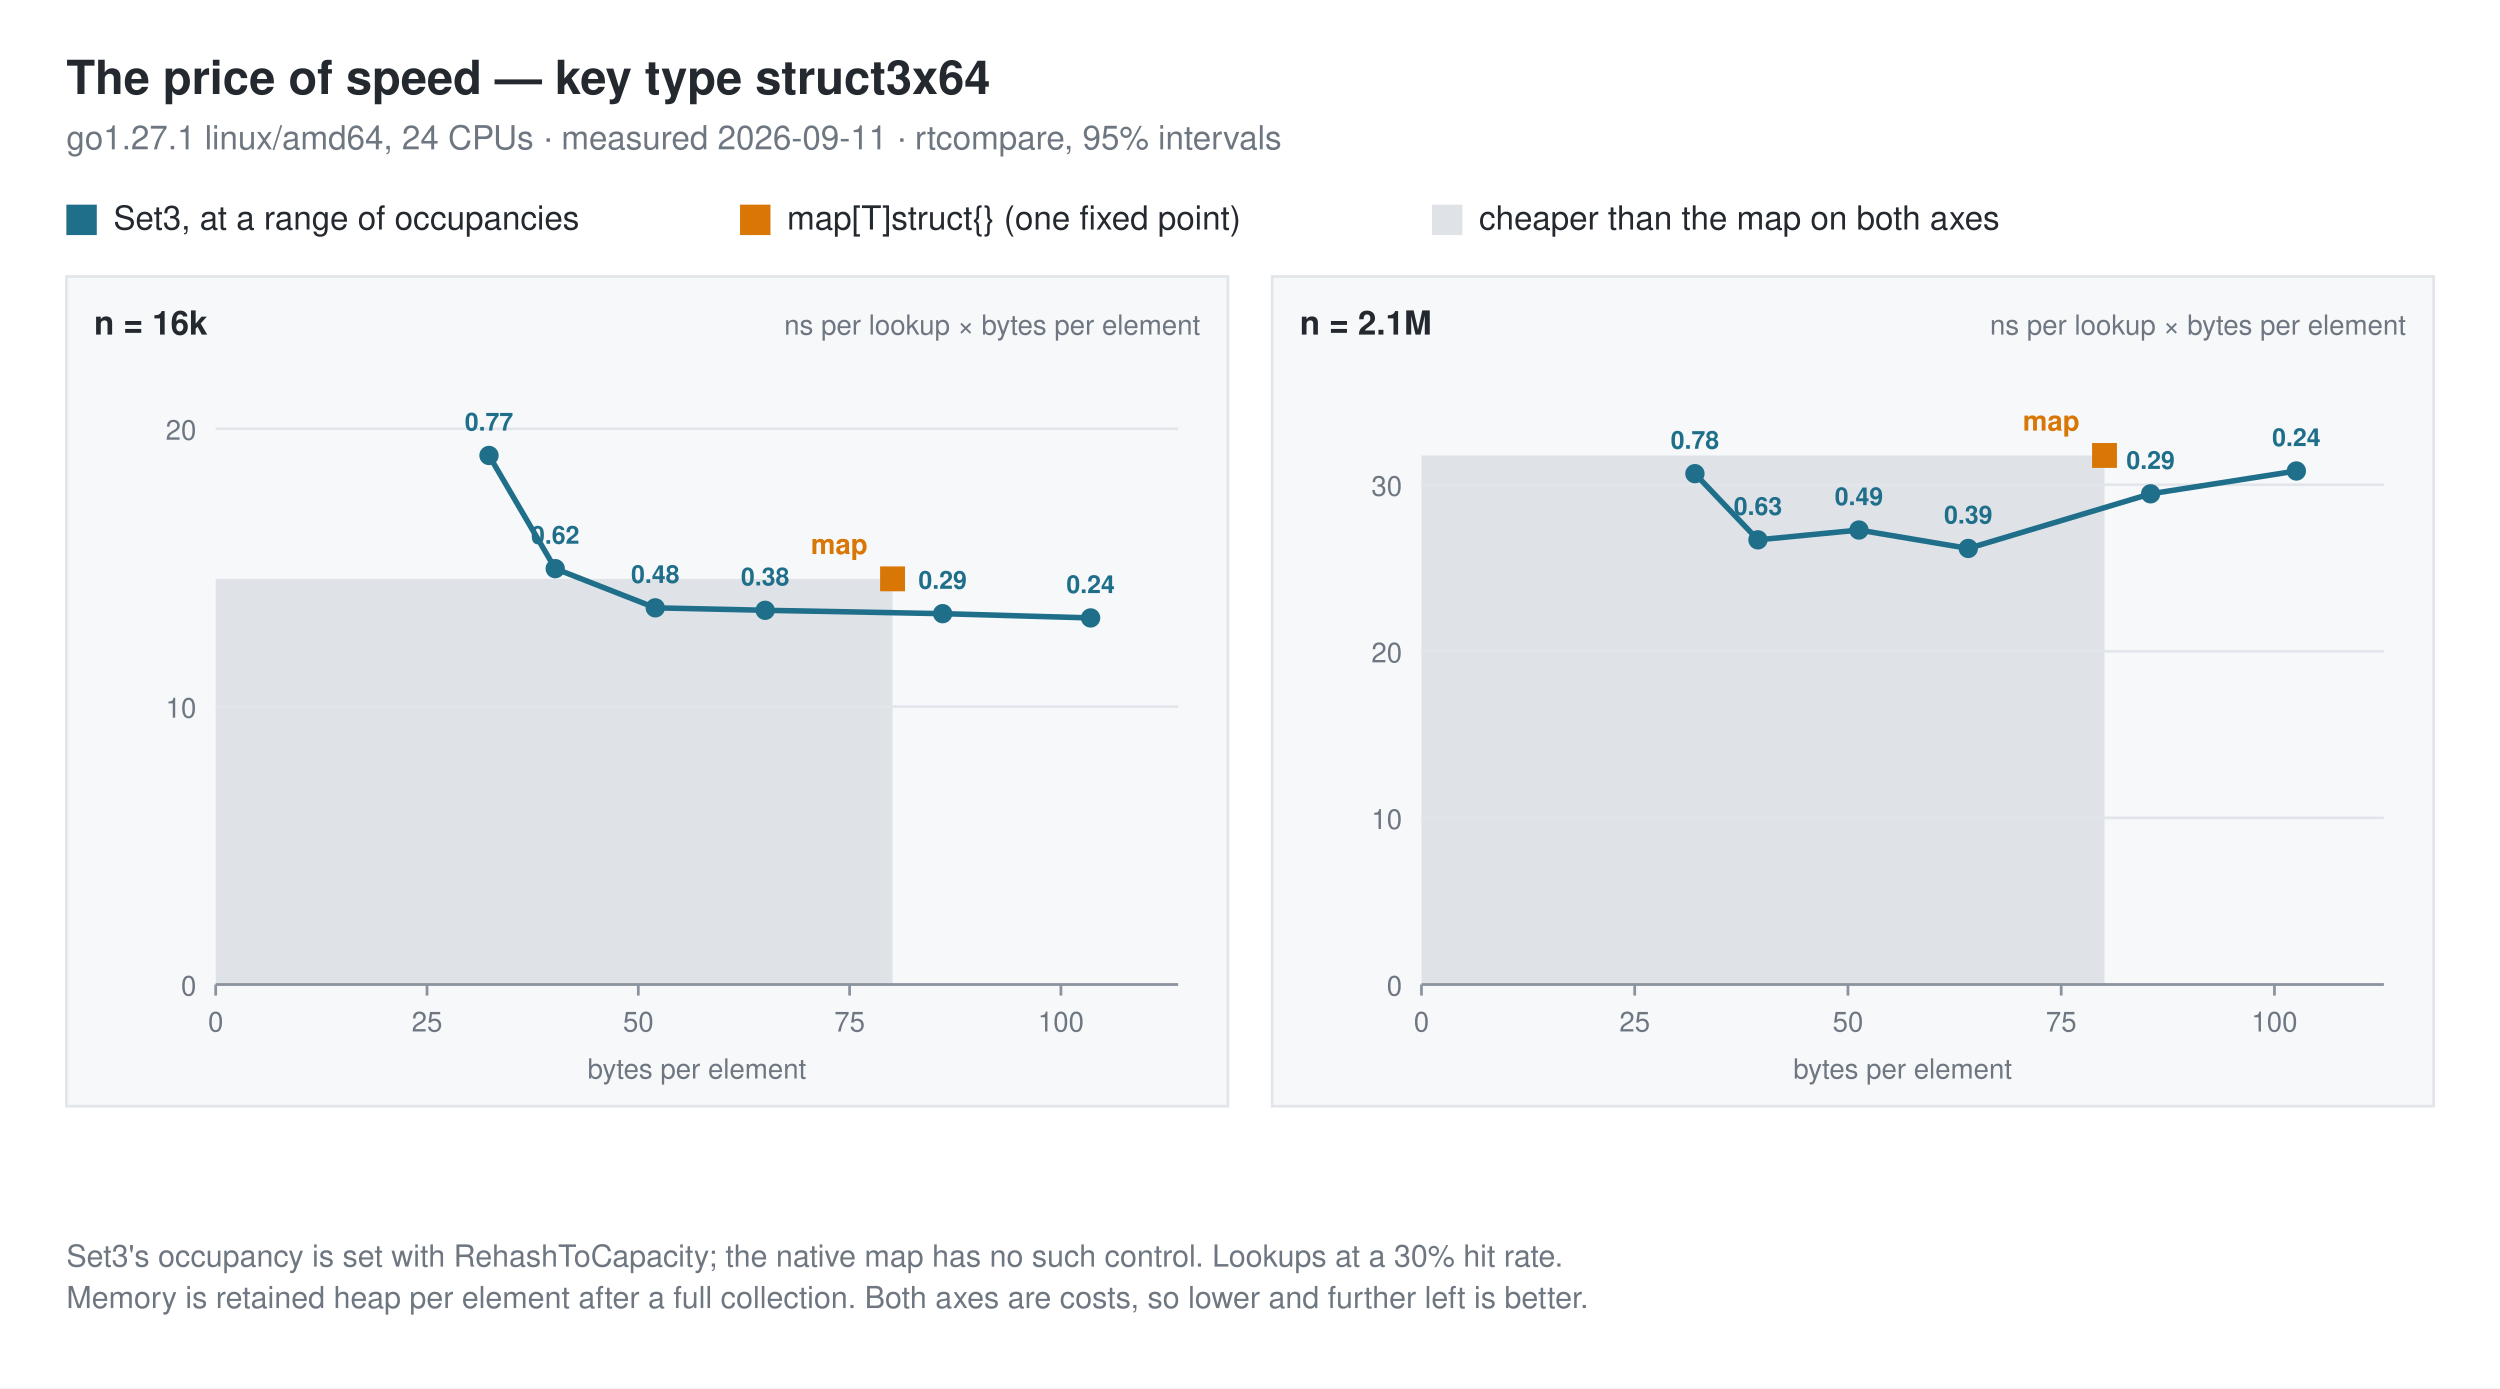
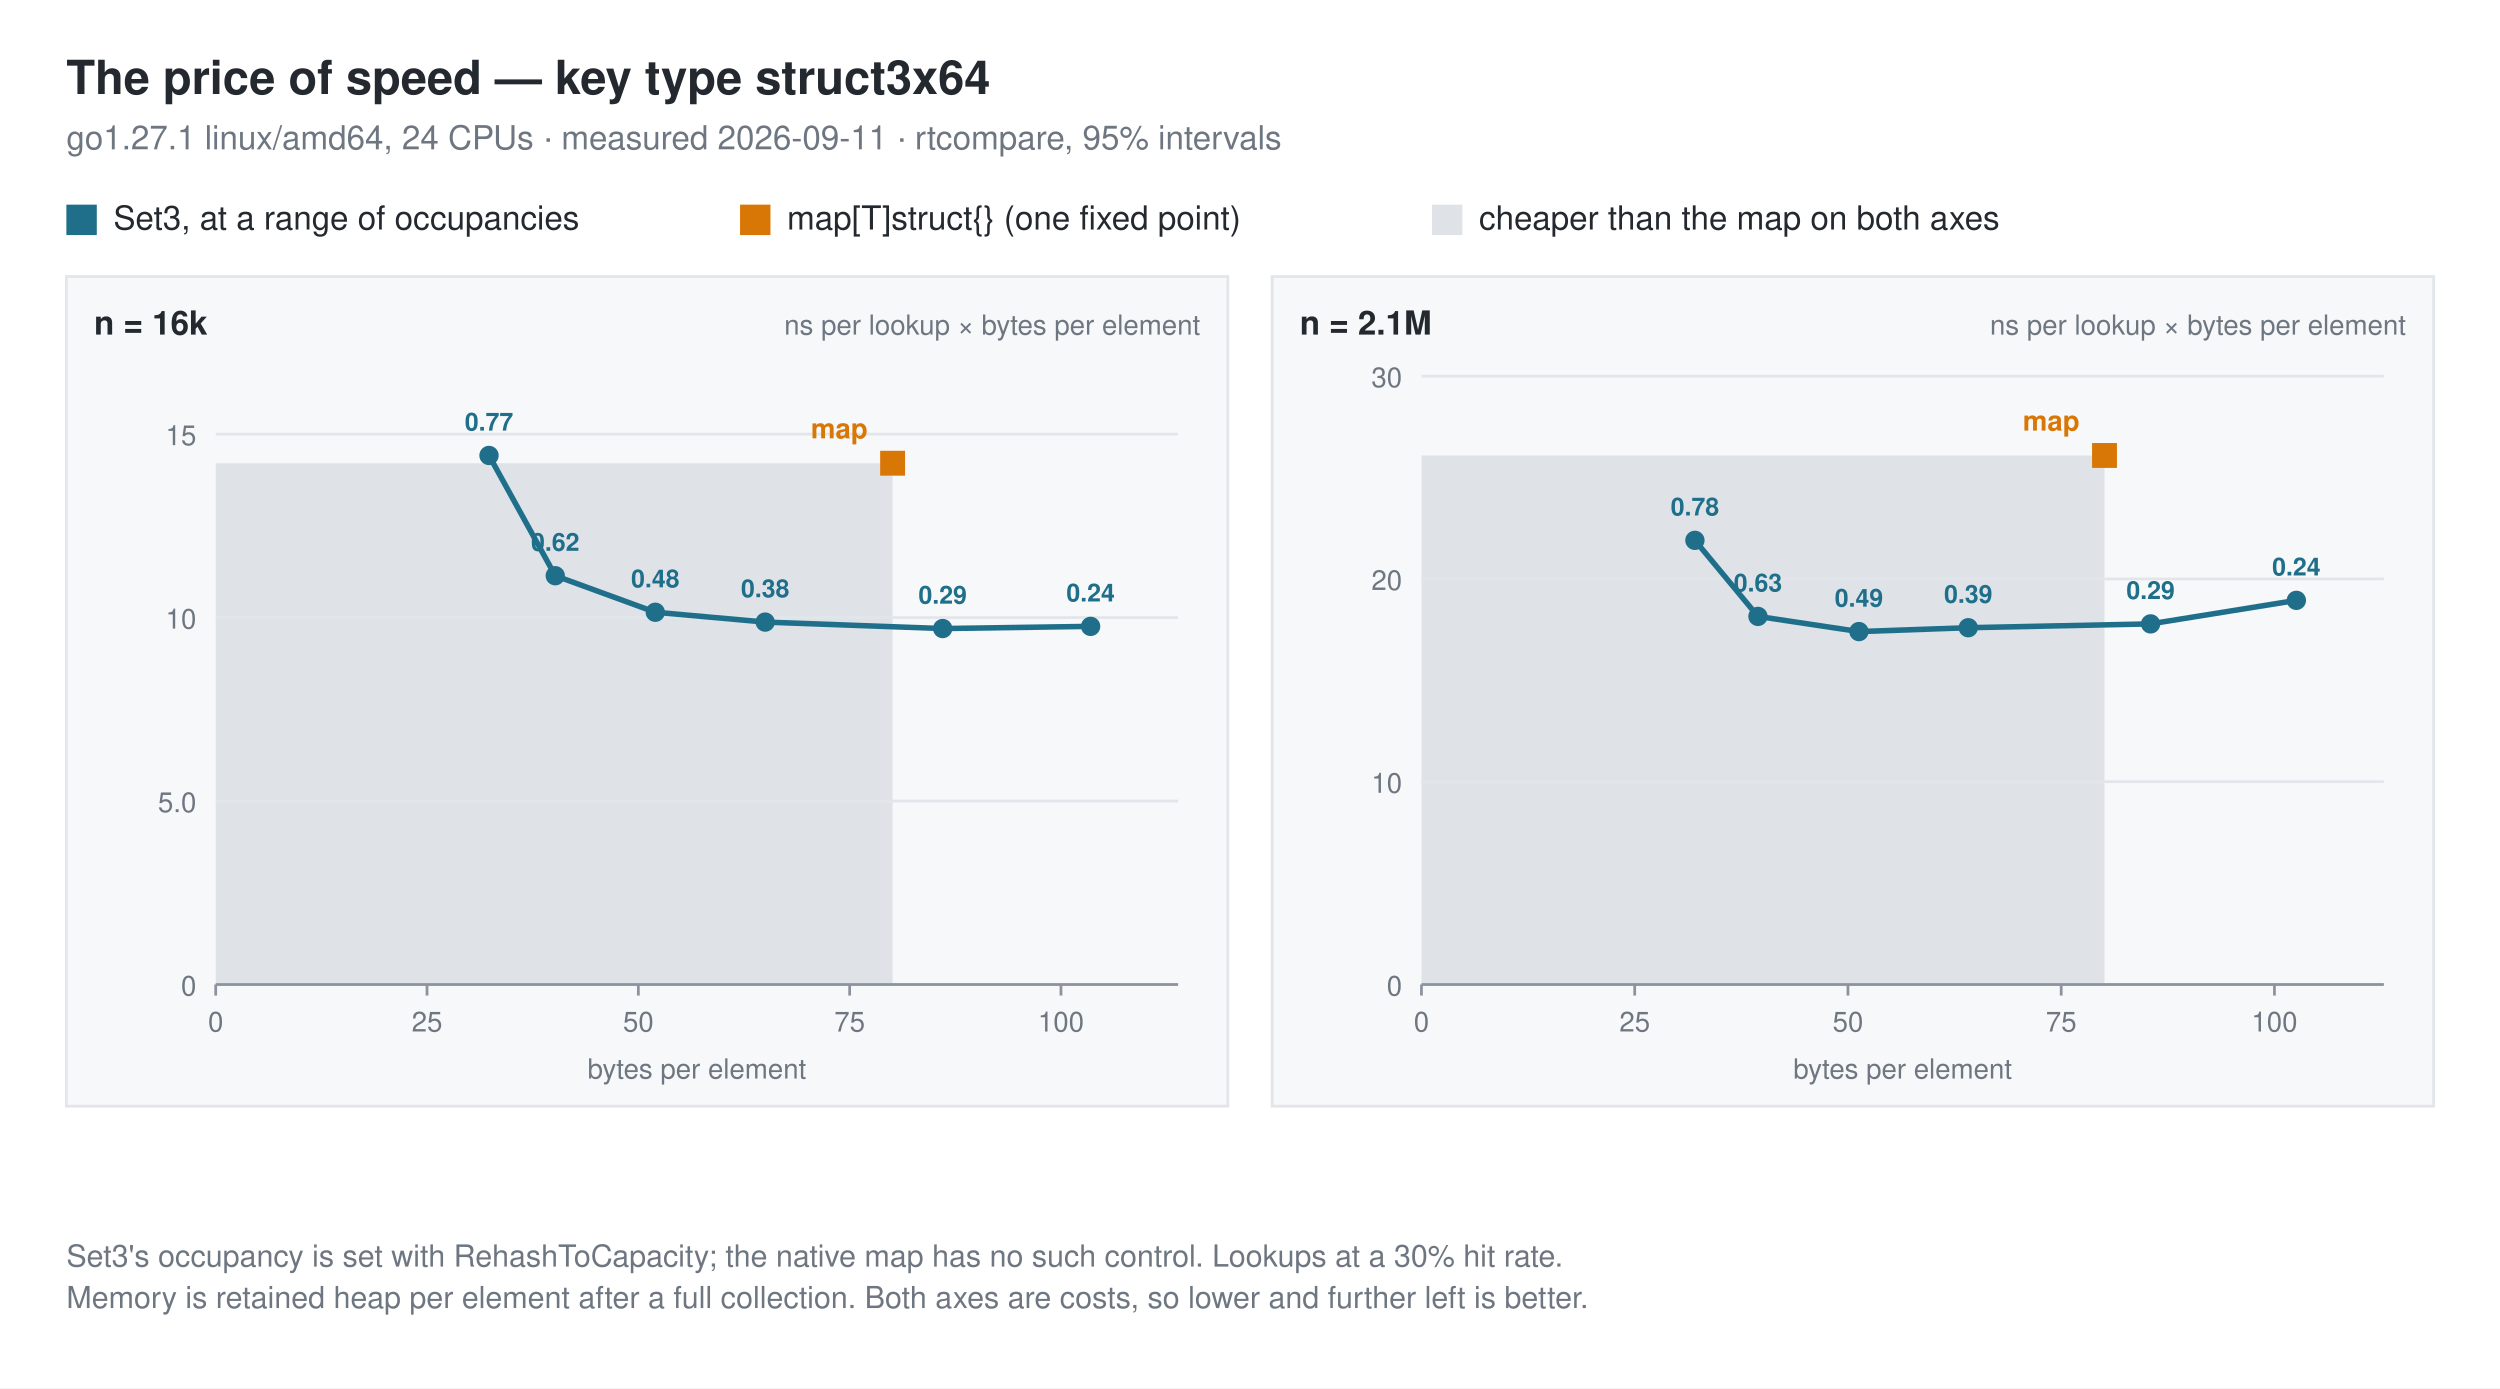
<svg xmlns="http://www.w3.org/2000/svg" width="904" height="502" viewBox="0 0 904 502" font-family="-apple-system, BlinkMacSystemFont, 'Segoe UI', Helvetica, Arial, sans-serif">
  <rect x="0" y="0" width="904" height="502" fill="#ffffff" />
  <text x="24" y="34" font-size="17" fill="#24292f" text-anchor="start" font-weight="600">The price of speed — key type struct3x64</text>
  <text x="24" y="54" font-size="12" fill="#6e7781" text-anchor="start" font-weight="400">go1.27.1 linux/amd64, 24 CPUs · measured 2026-09-11 · rtcompare, 95% intervals</text>
  <rect x="24" y="74" width="11" height="11" fill="#1f6f8b" />
  <text x="41" y="83" font-size="12" fill="#24292f" text-anchor="start" font-weight="400">Set3, at a range of occupancies</text>
  <rect x="267.6" y="74" width="11" height="11" fill="#d97706" />
  <text x="284.6" y="83" font-size="12" fill="#24292f" text-anchor="start" font-weight="400">map[T]struct{} (one fixed point)</text>
  <rect x="517.8" y="74" width="11" height="11" fill="#dfe3e8" />
  <text x="534.8" y="83" font-size="12" fill="#24292f" text-anchor="start" font-weight="400">cheaper than the map on both axes</text>
  <rect x="24" y="100" width="420" height="300" fill="#f7f8fa" stroke="#e2e6ea" stroke-width="1" />
  <text x="34" y="121" font-size="12" fill="#24292f" text-anchor="start" font-weight="600">n = 16k</text>
  <text x="434" y="121" font-size="10" fill="#6e7781" text-anchor="end" font-weight="400">ns per lookup  ×  bytes per element</text>
-   <rect x="78" y="209.316" width="244.749" height="146.684" fill="#dfe3e8" />
+   <rect x="78" y="167.505" width="244.766" height="188.495" fill="#dfe3e8" />
  <line x1="78" y1="356" x2="426" y2="356" stroke="#e2e6ea" stroke-width="1" />
  <text x="71" y="360" font-size="10" fill="#6e7781" text-anchor="end" font-weight="400">0</text>
-   <line x1="78" y1="255.514" x2="426" y2="255.514" stroke="#e2e6ea" stroke-width="1" />
-   <text x="71" y="259.514" font-size="10" fill="#6e7781" text-anchor="end" font-weight="400">10</text>
-   <line x1="78" y1="155.028" x2="426" y2="155.028" stroke="#e2e6ea" stroke-width="1" />
-   <text x="71" y="159.028" font-size="10" fill="#6e7781" text-anchor="end" font-weight="400">20</text>
+   <line x1="78" y1="289.656" x2="426" y2="289.656" stroke="#e2e6ea" stroke-width="1" />
+   <text x="71" y="293.656" font-size="10" fill="#6e7781" text-anchor="end" font-weight="400">5.0</text>
+   <line x1="78" y1="223.312" x2="426" y2="223.312" stroke="#e2e6ea" stroke-width="1" />
+   <text x="71" y="227.312" font-size="10" fill="#6e7781" text-anchor="end" font-weight="400">10</text>
+   <line x1="78" y1="156.968" x2="426" y2="156.968" stroke="#e2e6ea" stroke-width="1" />
+   <text x="71" y="160.968" font-size="10" fill="#6e7781" text-anchor="end" font-weight="400">15</text>
  <line x1="78" y1="356" x2="78" y2="360" stroke="#8b949e" stroke-width="1" />
  <text x="78" y="373" font-size="10" fill="#6e7781" text-anchor="middle" font-weight="400">0</text>
-   <line x1="154.407" y1="356" x2="154.407" y2="360" stroke="#8b949e" stroke-width="1" />
-   <text x="154.407" y="373" font-size="10" fill="#6e7781" text-anchor="middle" font-weight="400">25</text>
-   <line x1="230.813" y1="356" x2="230.813" y2="360" stroke="#8b949e" stroke-width="1" />
-   <text x="230.813" y="373" font-size="10" fill="#6e7781" text-anchor="middle" font-weight="400">50</text>
-   <line x1="307.22" y1="356" x2="307.22" y2="360" stroke="#8b949e" stroke-width="1" />
-   <text x="307.22" y="373" font-size="10" fill="#6e7781" text-anchor="middle" font-weight="400">75</text>
-   <line x1="383.627" y1="356" x2="383.627" y2="360" stroke="#8b949e" stroke-width="1" />
-   <text x="383.627" y="373" font-size="10" fill="#6e7781" text-anchor="middle" font-weight="400">100</text>
+   <line x1="154.412" y1="356" x2="154.412" y2="360" stroke="#8b949e" stroke-width="1" />
+   <text x="154.412" y="373" font-size="10" fill="#6e7781" text-anchor="middle" font-weight="400">25</text>
+   <line x1="230.824" y1="356" x2="230.824" y2="360" stroke="#8b949e" stroke-width="1" />
+   <text x="230.824" y="373" font-size="10" fill="#6e7781" text-anchor="middle" font-weight="400">50</text>
+   <line x1="307.236" y1="356" x2="307.236" y2="360" stroke="#8b949e" stroke-width="1" />
+   <text x="307.236" y="373" font-size="10" fill="#6e7781" text-anchor="middle" font-weight="400">75</text>
+   <line x1="383.648" y1="356" x2="383.648" y2="360" stroke="#8b949e" stroke-width="1" />
+   <text x="383.648" y="373" font-size="10" fill="#6e7781" text-anchor="middle" font-weight="400">100</text>
  <line x1="78" y1="356" x2="426" y2="356" stroke="#8b949e" stroke-width="1" />
  <text x="252" y="390" font-size="10" fill="#6e7781" text-anchor="middle" font-weight="400">bytes per element</text>
-   <polyline points="176.821,164.696 200.77,205.625 236.944,219.794 276.676,220.683 340.858,221.899 394.364,223.446" fill="none" stroke="#1f6f8b" stroke-width="2" stroke-linejoin="round" stroke-linecap="round" />
-   <circle cx="176.821" cy="164.696" r="3.5" fill="#1f6f8b" />
-   <text x="176.821" y="155.696" font-size="9" fill="#1f6f8b" text-anchor="middle" font-weight="600">0.77</text>
-   <circle cx="200.77" cy="205.625" r="3.5" fill="#1f6f8b" />
-   <text x="200.77" y="196.625" font-size="9" fill="#1f6f8b" text-anchor="middle" font-weight="600">0.62</text>
-   <circle cx="236.944" cy="219.794" r="3.5" fill="#1f6f8b" />
-   <text x="236.944" y="210.794" font-size="9" fill="#1f6f8b" text-anchor="middle" font-weight="600">0.48</text>
-   <circle cx="276.676" cy="220.683" r="3.5" fill="#1f6f8b" />
-   <text x="276.676" y="211.683" font-size="9" fill="#1f6f8b" text-anchor="middle" font-weight="600">0.38</text>
-   <circle cx="340.858" cy="221.899" r="3.5" fill="#1f6f8b" />
-   <text x="340.858" y="212.899" font-size="9" fill="#1f6f8b" text-anchor="middle" font-weight="600">0.29</text>
-   <circle cx="394.364" cy="223.446" r="3.5" fill="#1f6f8b" />
-   <text x="394.364" y="214.446" font-size="9" fill="#1f6f8b" text-anchor="middle" font-weight="600">0.24</text>
-   <rect x="318.249" y="204.816" width="9" height="9" fill="#d97706" />
-   <text x="313.749" y="200.316" font-size="10" fill="#d97706" text-anchor="end" font-weight="600">map</text>
+   <polyline points="176.828,164.696 200.779,208.182 236.955,221.393 276.689,224.951 340.875,227.285 394.364,226.495" fill="none" stroke="#1f6f8b" stroke-width="2" stroke-linejoin="round" stroke-linecap="round" />
+   <circle cx="176.828" cy="164.696" r="3.5" fill="#1f6f8b" />
+   <text x="176.828" y="155.696" font-size="9" fill="#1f6f8b" text-anchor="middle" font-weight="600">0.77</text>
+   <circle cx="200.779" cy="208.182" r="3.5" fill="#1f6f8b" />
+   <text x="200.779" y="199.182" font-size="9" fill="#1f6f8b" text-anchor="middle" font-weight="600">0.62</text>
+   <circle cx="236.955" cy="221.393" r="3.5" fill="#1f6f8b" />
+   <text x="236.955" y="212.393" font-size="9" fill="#1f6f8b" text-anchor="middle" font-weight="600">0.48</text>
+   <circle cx="276.689" cy="224.951" r="3.5" fill="#1f6f8b" />
+   <text x="276.689" y="215.951" font-size="9" fill="#1f6f8b" text-anchor="middle" font-weight="600">0.38</text>
+   <circle cx="340.875" cy="227.285" r="3.5" fill="#1f6f8b" />
+   <text x="340.875" y="218.285" font-size="9" fill="#1f6f8b" text-anchor="middle" font-weight="600">0.29</text>
+   <circle cx="394.364" cy="226.495" r="3.5" fill="#1f6f8b" />
+   <text x="394.364" y="217.495" font-size="9" fill="#1f6f8b" text-anchor="middle" font-weight="600">0.24</text>
+   <rect x="318.266" y="163.005" width="9" height="9" fill="#d97706" />
+   <text x="313.766" y="158.505" font-size="10" fill="#d97706" text-anchor="end" font-weight="600">map</text>
  <rect x="460" y="100" width="420" height="300" fill="#f7f8fa" stroke="#e2e6ea" stroke-width="1" />
  <text x="470" y="121" font-size="12" fill="#24292f" text-anchor="start" font-weight="600">n = 2.1M</text>
  <text x="870" y="121" font-size="10" fill="#6e7781" text-anchor="end" font-weight="400">ns per lookup  ×  bytes per element</text>
  <rect x="514" y="164.696" width="246.99" height="191.304" fill="#dfe3e8" />
  <line x1="514" y1="356" x2="862" y2="356" stroke="#e2e6ea" stroke-width="1" />
  <text x="507" y="360" font-size="10" fill="#6e7781" text-anchor="end" font-weight="400">0</text>
-   <line x1="514" y1="295.76" x2="862" y2="295.76" stroke="#e2e6ea" stroke-width="1" />
-   <text x="507" y="299.76" font-size="10" fill="#6e7781" text-anchor="end" font-weight="400">10</text>
-   <line x1="514" y1="235.519" x2="862" y2="235.519" stroke="#e2e6ea" stroke-width="1" />
-   <text x="507" y="239.519" font-size="10" fill="#6e7781" text-anchor="end" font-weight="400">20</text>
-   <line x1="514" y1="175.279" x2="862" y2="175.279" stroke="#e2e6ea" stroke-width="1" />
-   <text x="507" y="179.279" font-size="10" fill="#6e7781" text-anchor="end" font-weight="400">30</text>
+   <line x1="514" y1="282.668" x2="862" y2="282.668" stroke="#e2e6ea" stroke-width="1" />
+   <text x="507" y="286.668" font-size="10" fill="#6e7781" text-anchor="end" font-weight="400">10</text>
+   <line x1="514" y1="209.337" x2="862" y2="209.337" stroke="#e2e6ea" stroke-width="1" />
+   <text x="507" y="213.337" font-size="10" fill="#6e7781" text-anchor="end" font-weight="400">20</text>
+   <line x1="514" y1="136.005" x2="862" y2="136.005" stroke="#e2e6ea" stroke-width="1" />
+   <text x="507" y="140.005" font-size="10" fill="#6e7781" text-anchor="end" font-weight="400">30</text>
  <line x1="514" y1="356" x2="514" y2="360" stroke="#8b949e" stroke-width="1" />
  <text x="514" y="373" font-size="10" fill="#6e7781" text-anchor="middle" font-weight="400">0</text>
  <line x1="591.109" y1="356" x2="591.109" y2="360" stroke="#8b949e" stroke-width="1" />
  <text x="591.109" y="373" font-size="10" fill="#6e7781" text-anchor="middle" font-weight="400">25</text>
  <line x1="668.218" y1="356" x2="668.218" y2="360" stroke="#8b949e" stroke-width="1" />
  <text x="668.218" y="373" font-size="10" fill="#6e7781" text-anchor="middle" font-weight="400">50</text>
  <line x1="745.328" y1="356" x2="745.328" y2="360" stroke="#8b949e" stroke-width="1" />
  <text x="745.328" y="373" font-size="10" fill="#6e7781" text-anchor="middle" font-weight="400">75</text>
  <line x1="822.437" y1="356" x2="822.437" y2="360" stroke="#8b949e" stroke-width="1" />
  <text x="822.437" y="373" font-size="10" fill="#6e7781" text-anchor="middle" font-weight="400">100</text>
  <line x1="514" y1="356" x2="862" y2="356" stroke="#8b949e" stroke-width="1" />
  <text x="688" y="390" font-size="10" fill="#6e7781" text-anchor="middle" font-weight="400">bytes per element</text>
-   <polyline points="612.882,171.279 635.675,195.206 672.194,191.66 711.727,198.316 777.655,178.561 830.364,170.308" fill="none" stroke="#1f6f8b" stroke-width="2" stroke-linejoin="round" stroke-linecap="round" />
-   <circle cx="612.882" cy="171.279" r="3.5" fill="#1f6f8b" />
-   <text x="612.882" y="162.279" font-size="9" fill="#1f6f8b" text-anchor="middle" font-weight="600">0.78</text>
-   <circle cx="635.675" cy="195.206" r="3.5" fill="#1f6f8b" />
-   <text x="635.675" y="186.206" font-size="9" fill="#1f6f8b" text-anchor="middle" font-weight="600">0.63</text>
-   <circle cx="672.194" cy="191.66" r="3.5" fill="#1f6f8b" />
-   <text x="672.194" y="182.66" font-size="9" fill="#1f6f8b" text-anchor="middle" font-weight="600">0.49</text>
-   <circle cx="711.727" cy="198.316" r="3.5" fill="#1f6f8b" />
-   <text x="711.727" y="189.316" font-size="9" fill="#1f6f8b" text-anchor="middle" font-weight="600">0.39</text>
-   <circle cx="777.655" cy="178.561" r="3.5" fill="#1f6f8b" />
-   <text x="777.655" y="169.561" font-size="9" fill="#1f6f8b" text-anchor="middle" font-weight="600">0.29</text>
-   <circle cx="830.364" cy="170.308" r="3.5" fill="#1f6f8b" />
-   <text x="830.364" y="161.308" font-size="9" fill="#1f6f8b" text-anchor="middle" font-weight="600">0.24</text>
+   <polyline points="612.882,195.388 635.675,222.892 672.194,228.377 711.727,226.981 777.655,225.597 830.364,217.087" fill="none" stroke="#1f6f8b" stroke-width="2" stroke-linejoin="round" stroke-linecap="round" />
+   <circle cx="612.882" cy="195.388" r="3.5" fill="#1f6f8b" />
+   <text x="612.882" y="186.388" font-size="9" fill="#1f6f8b" text-anchor="middle" font-weight="600">0.78</text>
+   <circle cx="635.675" cy="222.892" r="3.5" fill="#1f6f8b" />
+   <text x="635.675" y="213.892" font-size="9" fill="#1f6f8b" text-anchor="middle" font-weight="600">0.63</text>
+   <circle cx="672.194" cy="228.377" r="3.5" fill="#1f6f8b" />
+   <text x="672.194" y="219.377" font-size="9" fill="#1f6f8b" text-anchor="middle" font-weight="600">0.49</text>
+   <circle cx="711.727" cy="226.981" r="3.5" fill="#1f6f8b" />
+   <text x="711.727" y="217.981" font-size="9" fill="#1f6f8b" text-anchor="middle" font-weight="600">0.39</text>
+   <circle cx="777.655" cy="225.597" r="3.5" fill="#1f6f8b" />
+   <text x="777.655" y="216.597" font-size="9" fill="#1f6f8b" text-anchor="middle" font-weight="600">0.29</text>
+   <circle cx="830.364" cy="217.087" r="3.5" fill="#1f6f8b" />
+   <text x="830.364" y="208.087" font-size="9" fill="#1f6f8b" text-anchor="middle" font-weight="600">0.24</text>
  <rect x="756.49" y="160.196" width="9" height="9" fill="#d97706" />
  <text x="751.99" y="155.696" font-size="10" fill="#d97706" text-anchor="end" font-weight="600">map</text>
  <text x="24" y="458" font-size="11" fill="#6e7781" text-anchor="start" font-weight="400">Set3's occupancy is set with RehashToCapacity; the native map has no such control. Lookups at a 30% hit rate.</text>
  <text x="24" y="473" font-size="11" fill="#6e7781" text-anchor="start" font-weight="400">Memory is retained heap per element after a full collection. Both axes are costs, so lower and further left is better.</text>
</svg>
